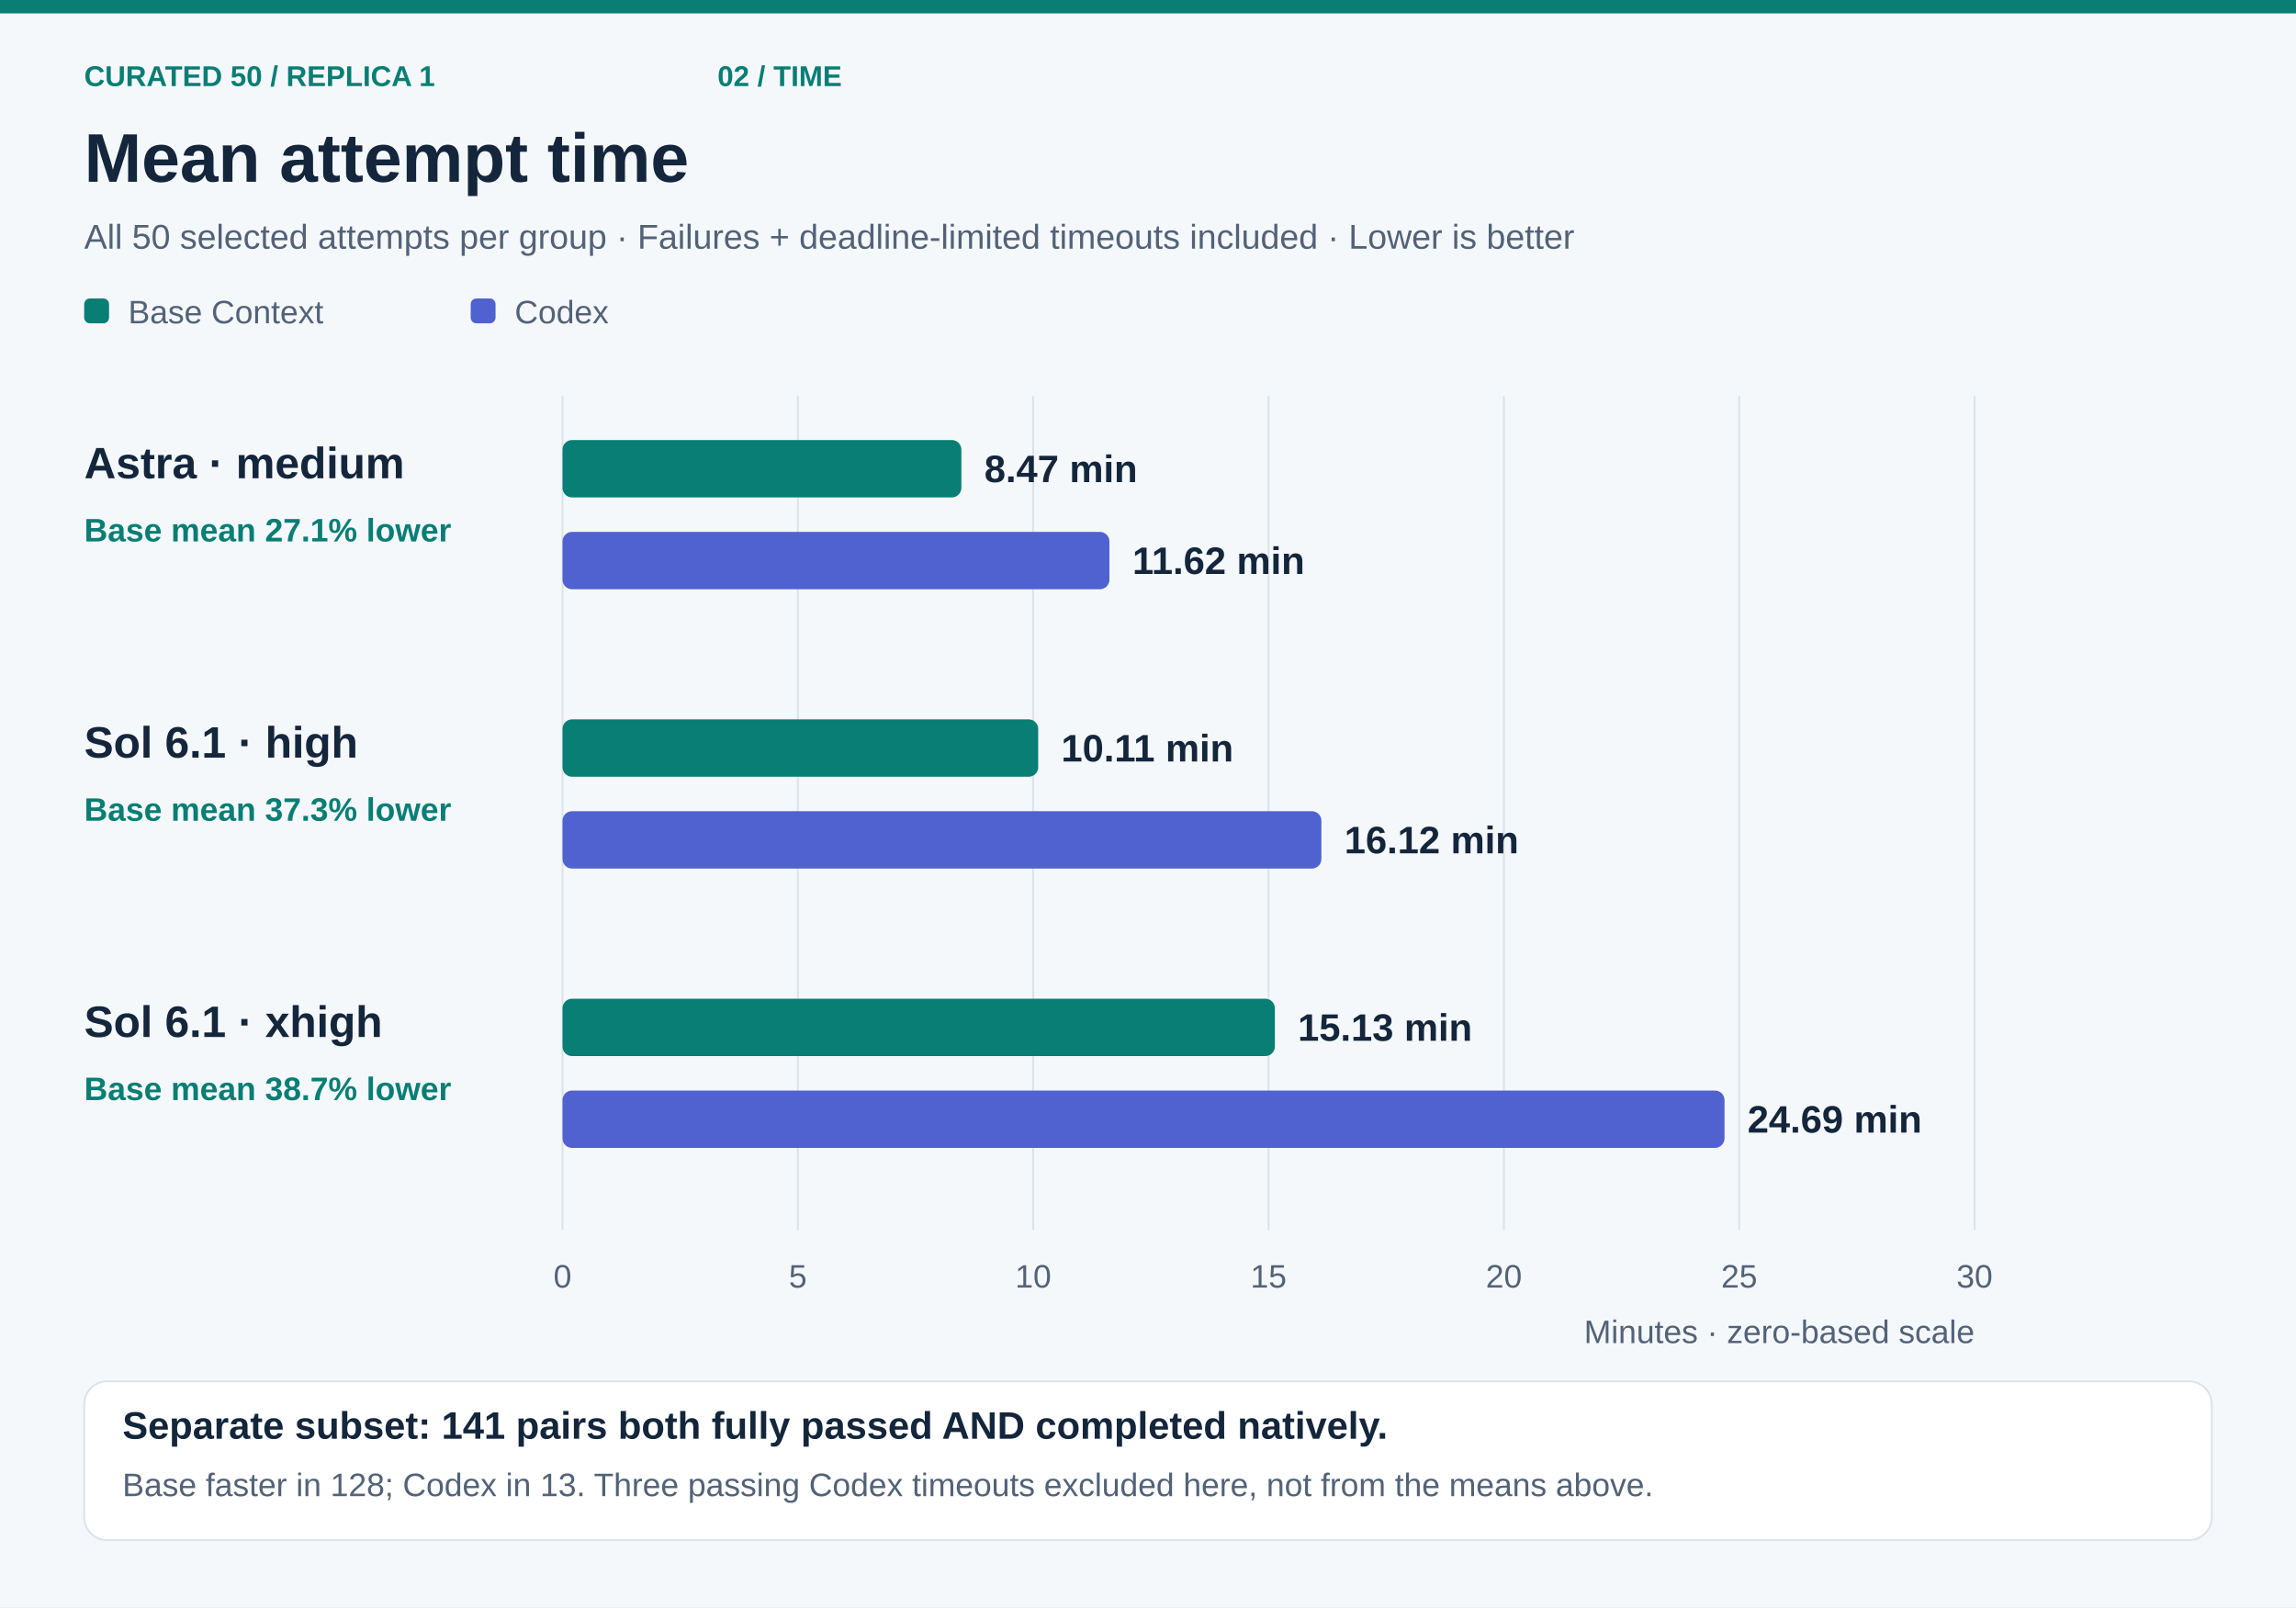
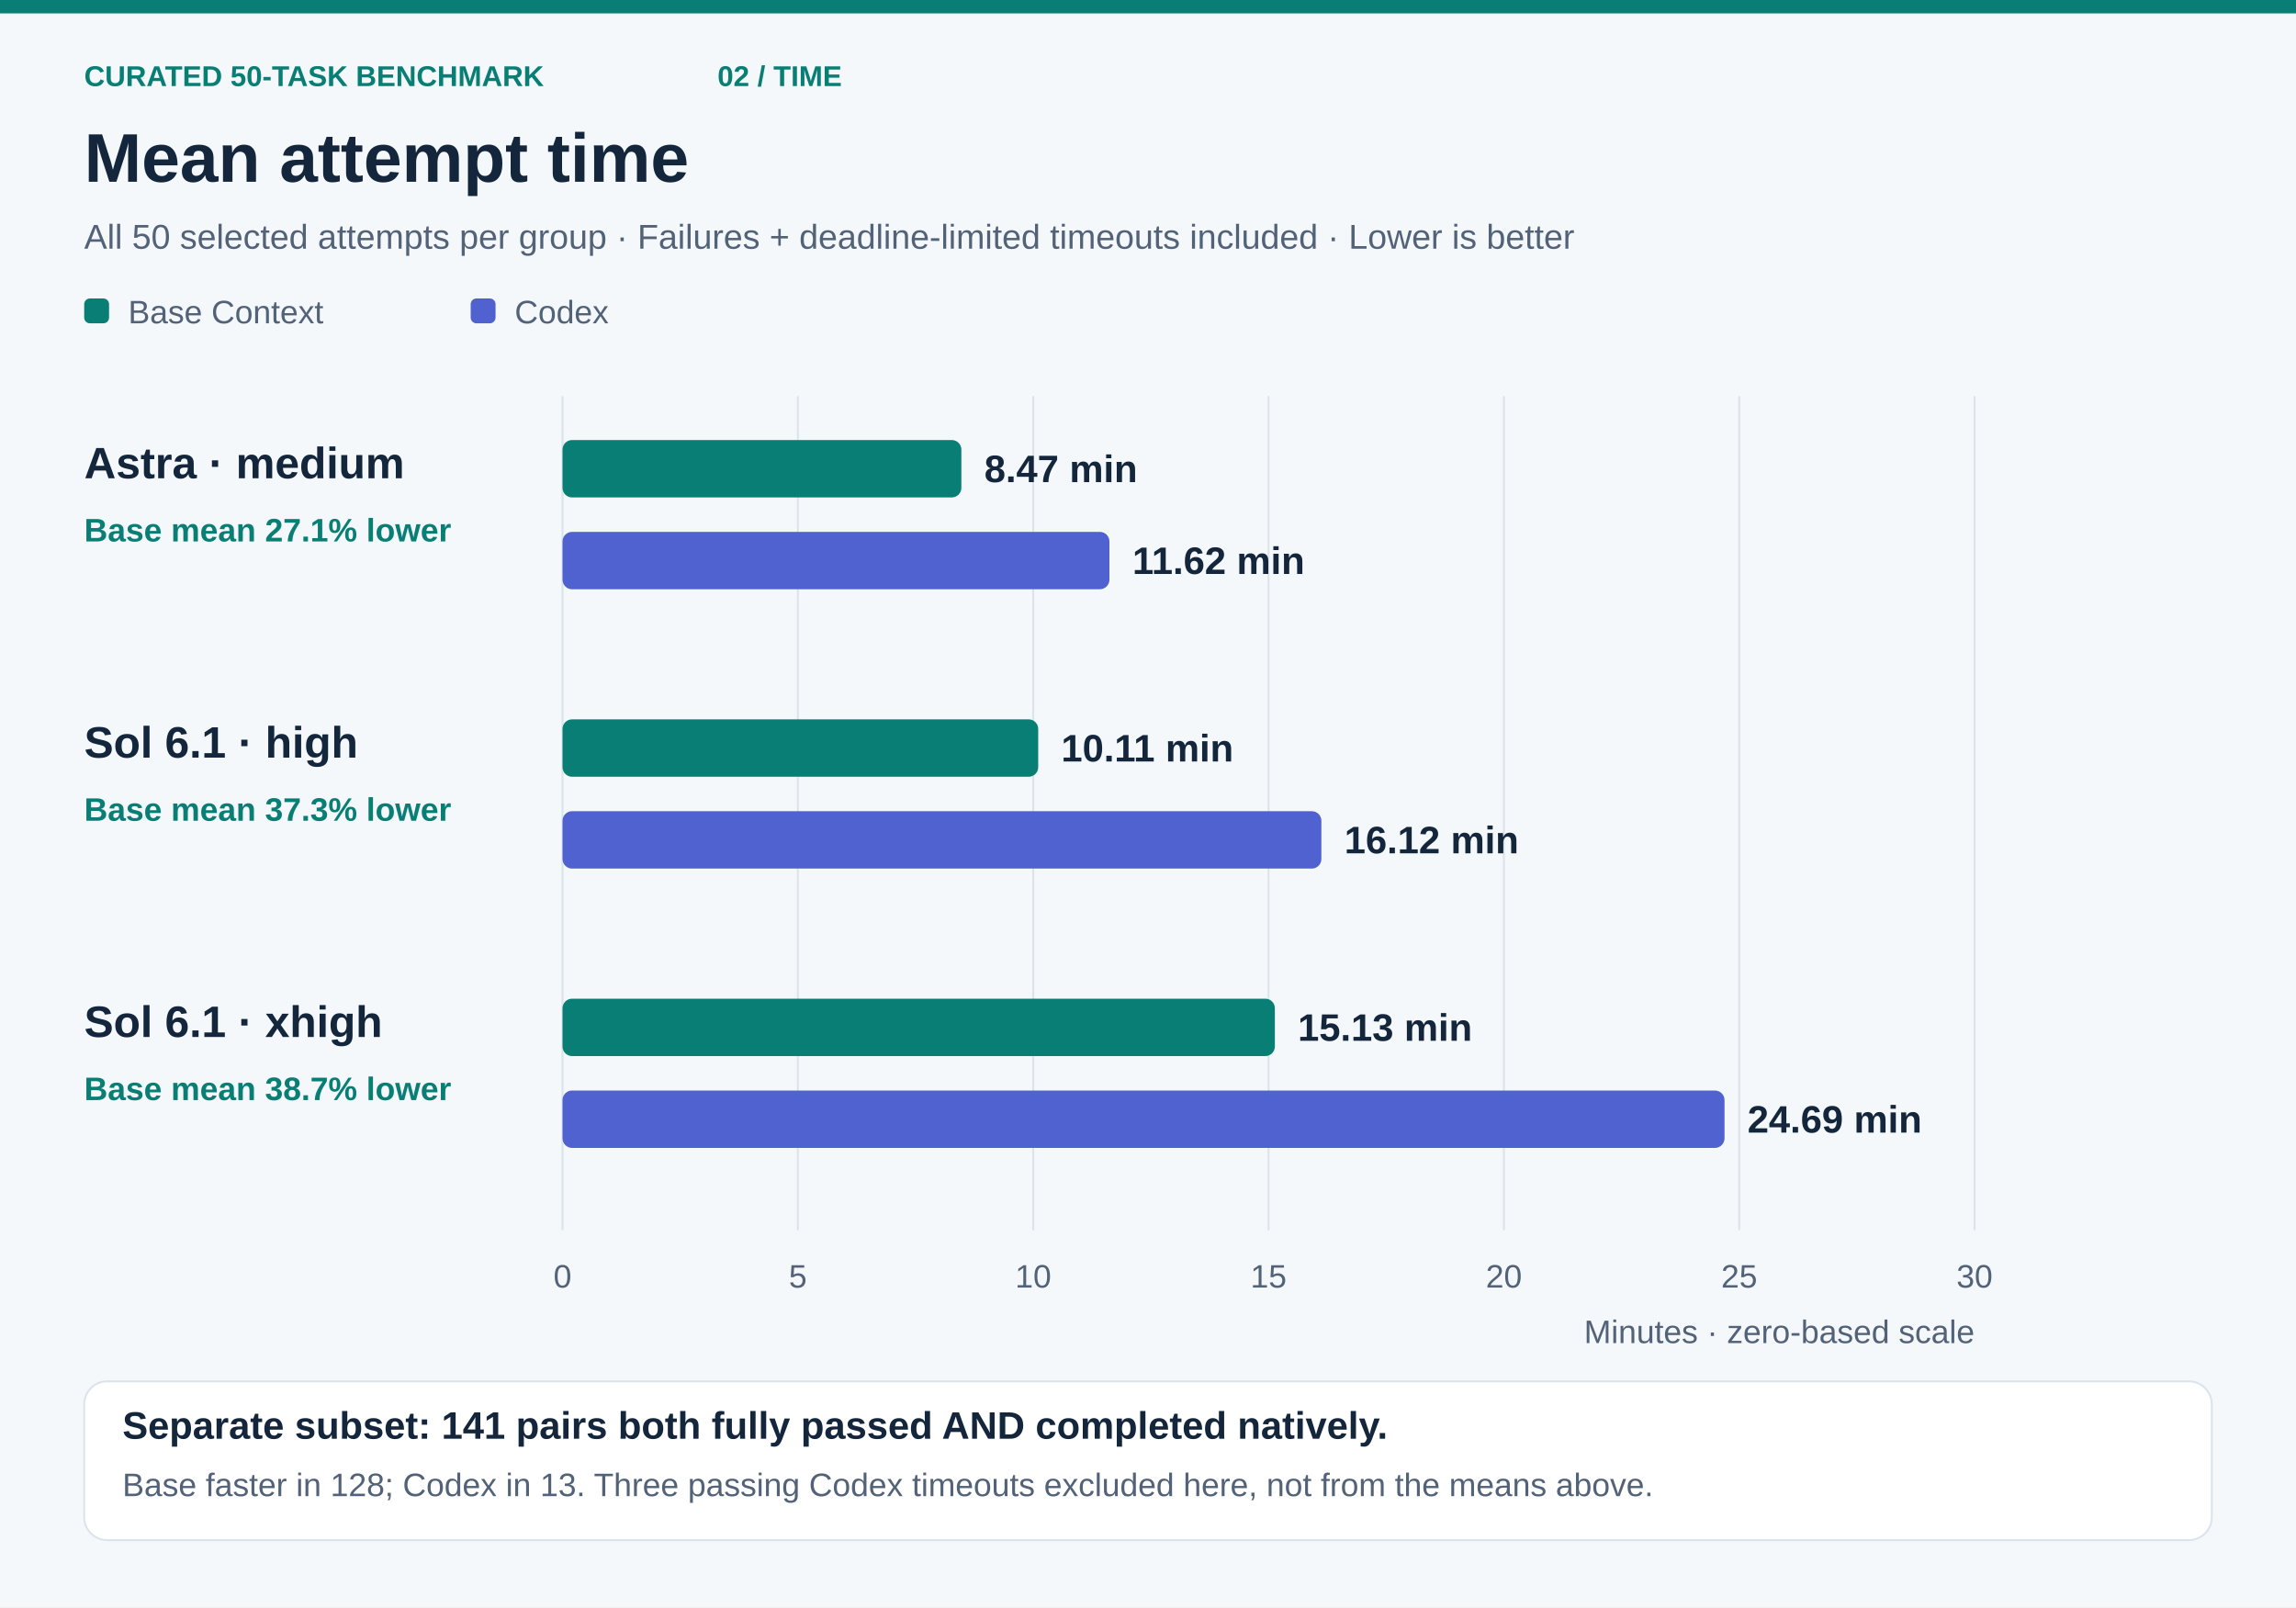
<svg xmlns="http://www.w3.org/2000/svg" width="1200" height="840" viewBox="0 0 1200 840" role="img" aria-labelledby="title desc">
  <defs>
    <pattern id="hypothesis" width="8" height="8" patternUnits="userSpaceOnUse">
      <rect width="8" height="8" fill="#e6eaff" />
      <path d="M-2 2L2-2M0 8L8 0M6 10L10 6" stroke="#5062cf" stroke-width="1.5" />
    </pattern>
  </defs>
  <g font-family="Arial, Helvetica, sans-serif">
    <rect x="0.00" y="0.00" width="1200.00" height="840.00" rx="0" fill="#f5f8fb" stroke="none" />
    <rect x="0.00" y="0.00" width="1200.00" height="7.00" rx="0" fill="#087e75" stroke="none" />
-     <text x="44" y="45" font-size="15" fill="#087e75" font-weight="700" text-anchor="start">CURATED 50 / REPLICA 1</text>
+     <text x="44" y="45" font-size="15" fill="#087e75" font-weight="700" text-anchor="start">CURATED 50-TASK BENCHMARK</text>
    <text x="375" y="45" font-size="15" fill="#087e75" font-weight="700" text-anchor="start">02 / TIME</text>
    <text x="44" y="95" font-size="36" fill="#14263c" font-weight="700" text-anchor="start">Mean attempt time</text>
    <text x="44" y="130" font-size="18" fill="#526278" font-weight="400" text-anchor="start">All 50 selected attempts per group · Failures + deadline-limited timeouts included · Lower is better</text>
    <rect x="44.00" y="156.00" width="13.00" height="13.00" rx="3" fill="#087e75" stroke="none" />
    <text x="67" y="169" font-size="17" fill="#526278" font-weight="400" text-anchor="start">Base Context</text>
    <rect x="246.00" y="156.00" width="13.00" height="13.00" rx="3" fill="#5062cf" stroke="none" />
    <text x="269" y="169" font-size="17" fill="#526278" font-weight="400" text-anchor="start">Codex</text>
    <path d="M294.00 207.00L294.00 643.00" stroke="#dbe3eb" />
    <text x="294.0" y="673" font-size="17" fill="#526278" font-weight="400" text-anchor="middle">0</text>
    <path d="M417.00 207.00L417.00 643.00" stroke="#dbe3eb" />
    <text x="417.0" y="673" font-size="17" fill="#526278" font-weight="400" text-anchor="middle">5</text>
    <path d="M540.00 207.00L540.00 643.00" stroke="#dbe3eb" />
    <text x="540.0" y="673" font-size="17" fill="#526278" font-weight="400" text-anchor="middle">10</text>
    <path d="M663.00 207.00L663.00 643.00" stroke="#dbe3eb" />
    <text x="663.0" y="673" font-size="17" fill="#526278" font-weight="400" text-anchor="middle">15</text>
    <path d="M786.00 207.00L786.00 643.00" stroke="#dbe3eb" />
    <text x="786.0" y="673" font-size="17" fill="#526278" font-weight="400" text-anchor="middle">20</text>
    <path d="M909.00 207.00L909.00 643.00" stroke="#dbe3eb" />
    <text x="909.0" y="673" font-size="17" fill="#526278" font-weight="400" text-anchor="middle">25</text>
    <path d="M1032.00 207.00L1032.00 643.00" stroke="#dbe3eb" />
    <text x="1032.0" y="673" font-size="17" fill="#526278" font-weight="400" text-anchor="middle">30</text>
    <text x="44" y="250" font-size="23" fill="#14263c" font-weight="700" text-anchor="start">Astra · medium</text>
    <text x="44" y="283" font-size="17" fill="#087e75" font-weight="700" text-anchor="start">Base mean 27.1% lower</text>
    <rect x="294.00" y="230.00" width="208.46" height="30.00" rx="5" fill="#087e75" stroke="none" />
    <text x="514.455" y="252" font-size="20" fill="#14263c" font-weight="700" text-anchor="start">8.47 min</text>
    <rect x="294.00" y="278.00" width="285.84" height="30.00" rx="5" fill="#5062cf" stroke="none" />
    <text x="591.843" y="300" font-size="20" fill="#14263c" font-weight="700" text-anchor="start">11.62 min</text>
    <text x="44" y="396" font-size="23" fill="#14263c" font-weight="700" text-anchor="start">Sol 6.1 · high</text>
    <text x="44" y="429" font-size="17" fill="#087e75" font-weight="700" text-anchor="start">Base mean 37.3% lower</text>
    <rect x="294.00" y="376.00" width="248.62" height="30.00" rx="5" fill="#087e75" stroke="none" />
    <text x="554.623" y="398" font-size="20" fill="#14263c" font-weight="700" text-anchor="start">10.11 min</text>
    <rect x="294.00" y="424.00" width="396.62" height="30.00" rx="5" fill="#5062cf" stroke="none" />
    <text x="702.619" y="446" font-size="20" fill="#14263c" font-weight="700" text-anchor="start">16.12 min</text>
    <text x="44" y="542" font-size="23" fill="#14263c" font-weight="700" text-anchor="start">Sol 6.1 · xhigh</text>
    <text x="44" y="575" font-size="17" fill="#087e75" font-weight="700" text-anchor="start">Base mean 38.7% lower</text>
    <rect x="294.00" y="522.00" width="372.31" height="30.00" rx="5" fill="#087e75" stroke="none" />
    <text x="678.306" y="544" font-size="20" fill="#14263c" font-weight="700" text-anchor="start">15.13 min</text>
    <rect x="294.00" y="570.00" width="607.32" height="30.00" rx="5" fill="#5062cf" stroke="none" />
    <text x="913.323" y="592" font-size="20" fill="#14263c" font-weight="700" text-anchor="start">24.69 min</text>
    <text x="1032" y="702" font-size="17" fill="#526278" font-weight="400" text-anchor="end">Minutes · zero-based scale</text>
    <rect x="44.00" y="722.00" width="1112.00" height="83.00" rx="12" fill="white" stroke="#dbe3eb" />
    <text x="64" y="752" font-size="20" fill="#14263c" font-weight="700" text-anchor="start">Separate subset: 141 pairs both fully passed AND completed natively.</text>
    <text x="64" y="782" font-size="17" fill="#526278" font-weight="400" text-anchor="start">Base faster in 128; Codex in 13. Three passing Codex timeouts excluded here, not from the means above.</text>
  </g>
</svg>
